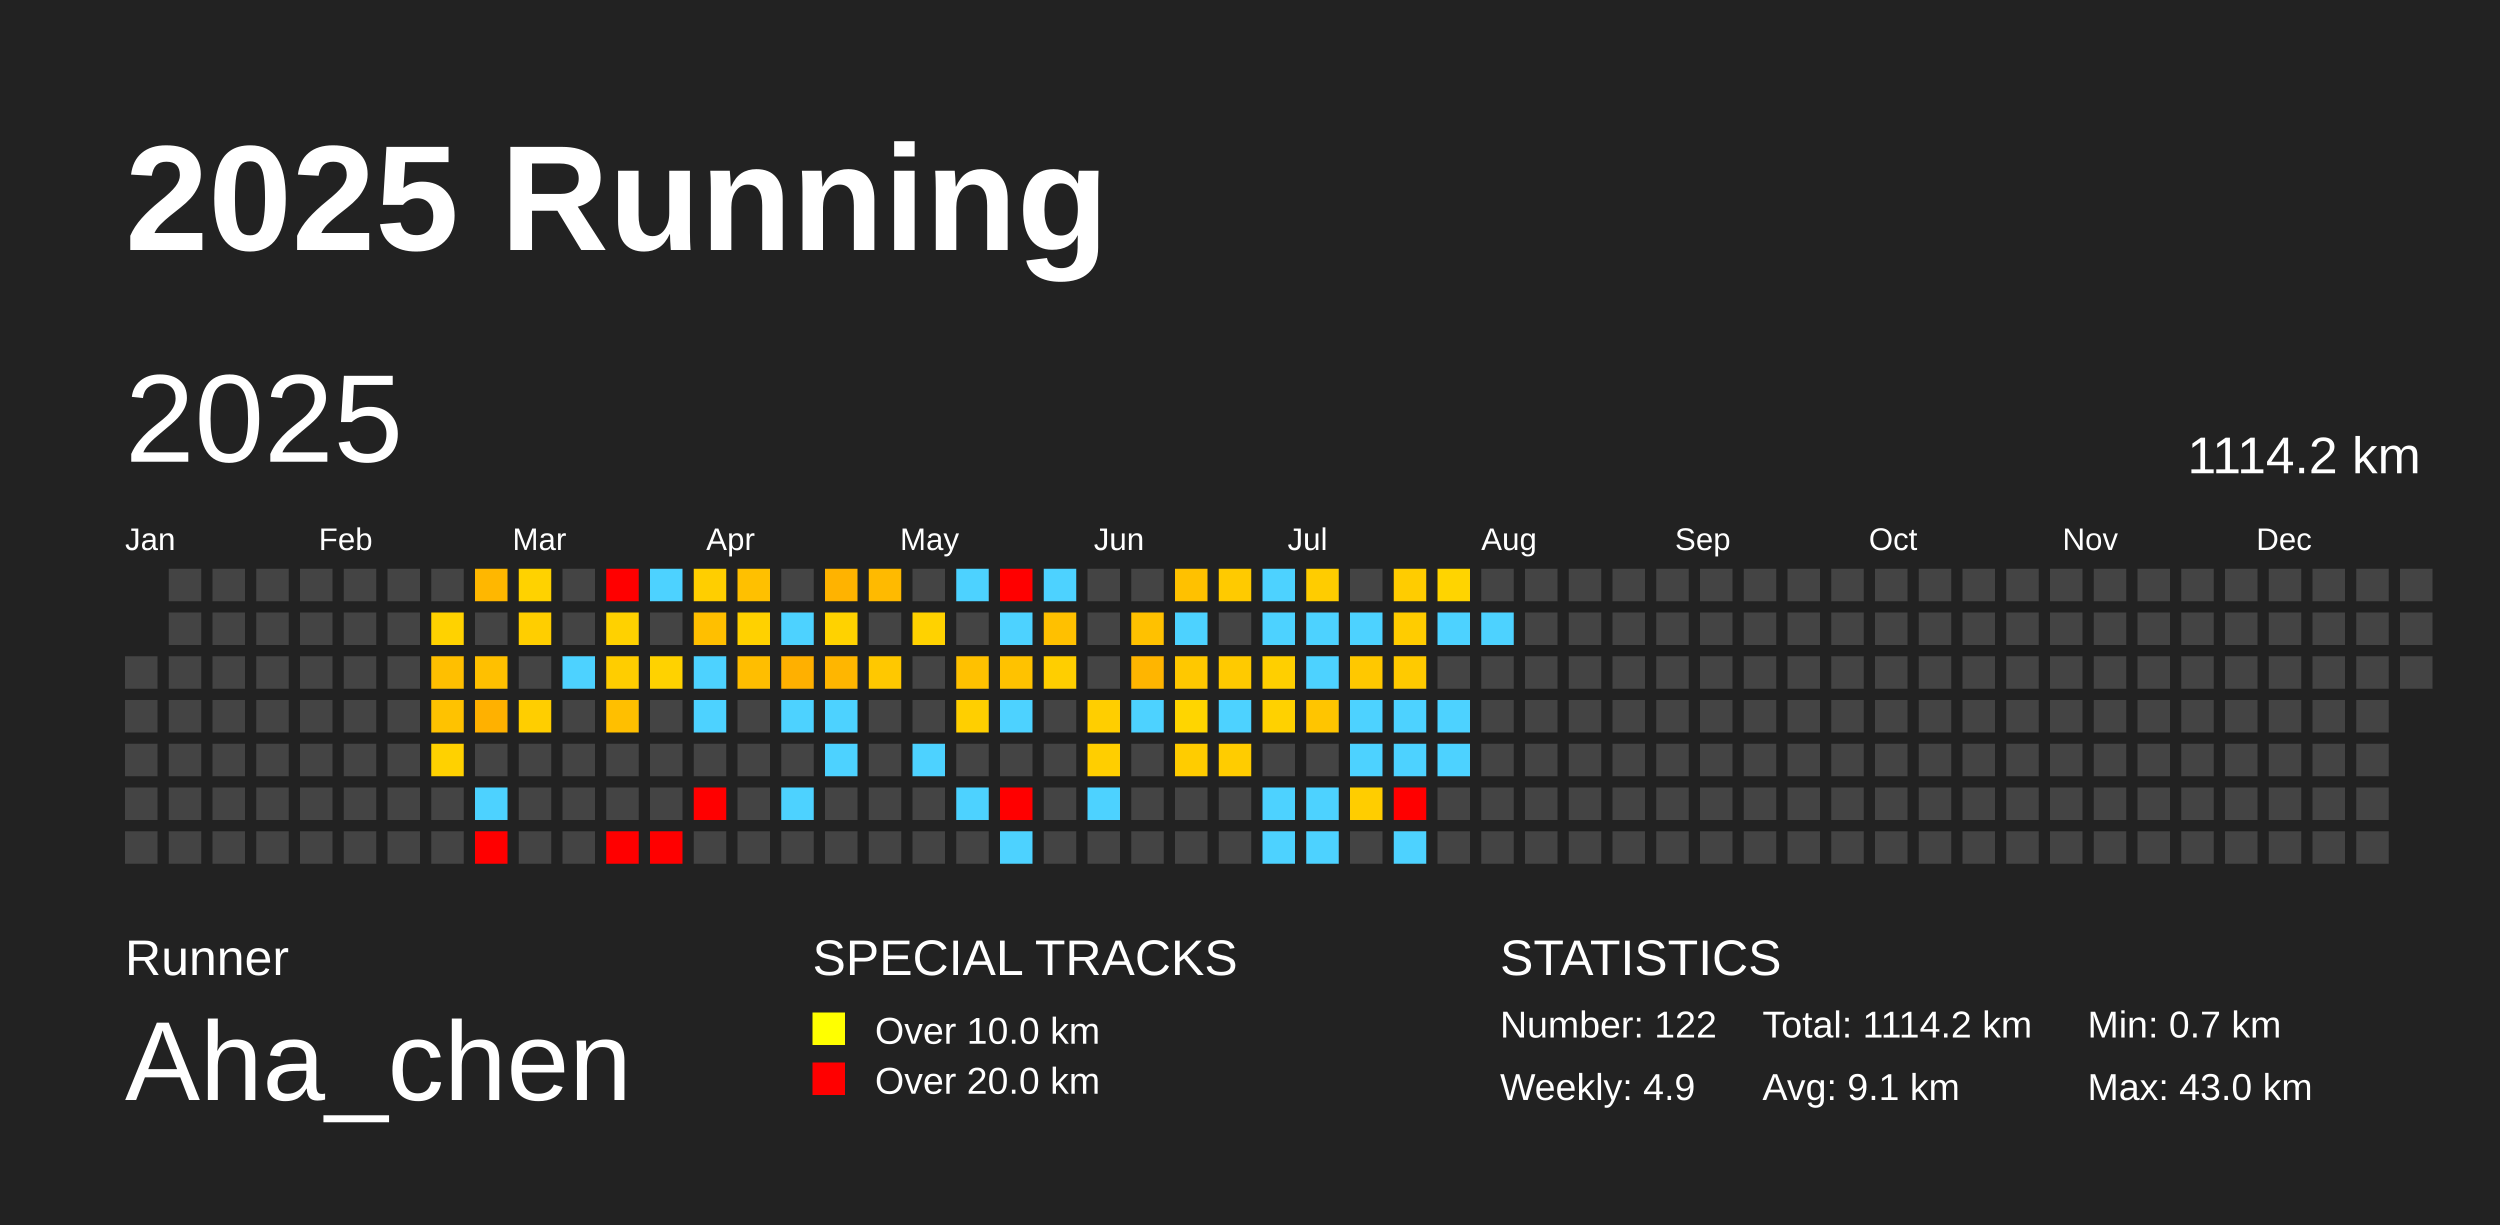
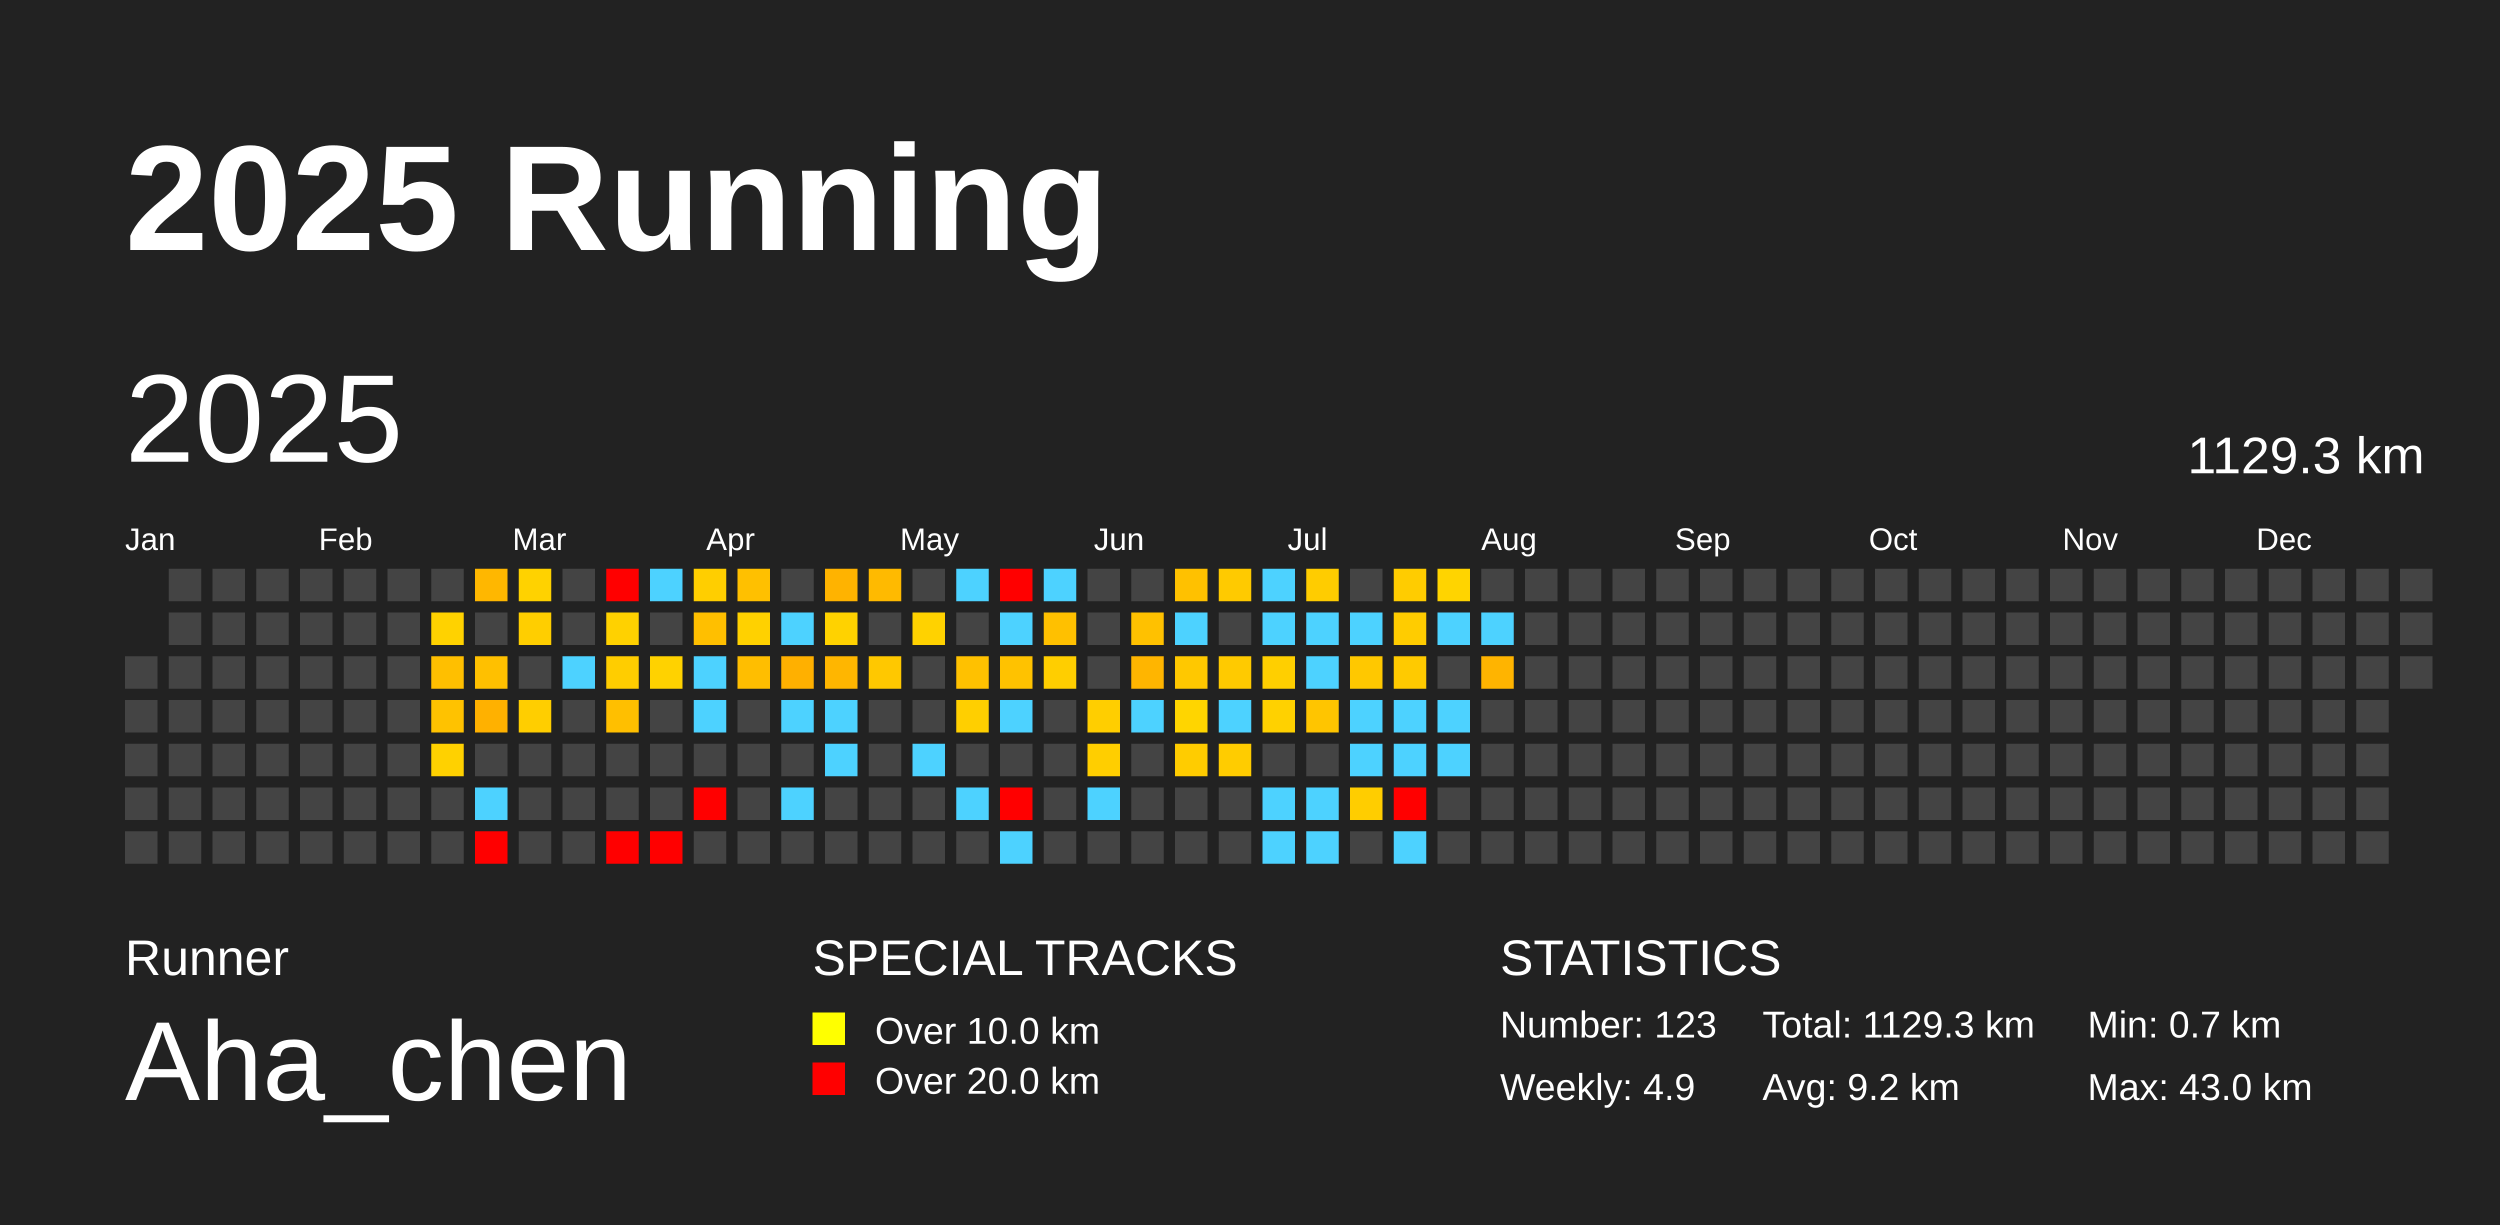
<svg xmlns="http://www.w3.org/2000/svg" baseProfile="full" height="98mm" version="1.1" viewBox="0,0,200,98" width="200mm">
  <defs />
  <rect fill="#222222" height="98" width="200" x="0" y="0" />
  <text fill="#FFFFFF" style="font-size:12px; font-family:Arial; font-weight:bold;" x="10" y="20">2025 Running</text>
  <text fill="#FFFFFF" style="font-size:4px; font-family:Arial" x="10" y="78">Runner</text>
  <text fill="#FFFFFF" style="font-size:9px; font-family:Arial" x="10" y="88">Aha_chen</text>
  <text fill="#FFFFFF" style="font-size:4px; font-family:Arial" x="65" y="78">SPECIAL TRACKS</text>
  <rect fill="yellow" height="2.6" width="2.6" x="65" y="81" />
  <text fill="#FFFFFF" style="font-size:3px; font-family:Arial" x="70" y="83.5">Over 10.0 km</text>
  <rect fill="red" height="2.6" width="2.6" x="65" y="85" />
  <text fill="#FFFFFF" style="font-size:3px; font-family:Arial" x="70" y="87.5">Over 20.0 km</text>
  <text fill="#FFFFFF" style="font-size:4px; font-family:Arial" x="120" y="78">STATISTICS</text>
-   <text fill="#FFFFFF" style="font-size:3px; font-family:Arial" x="120" y="83">Number: 122</text>
+   <text fill="#FFFFFF" style="font-size:3px; font-family:Arial" x="120" y="83">Number: 123</text>
  <text fill="#FFFFFF" style="font-size:3px; font-family:Arial" x="120" y="88">Weekly: 4.9</text>
-   <text fill="#FFFFFF" style="font-size:3px; font-family:Arial" x="141" y="83">Total: 1114.2 km</text>
-   <text fill="#FFFFFF" style="font-size:3px; font-family:Arial" x="141" y="88">Avg: 9.1 km</text>
+   <text fill="#FFFFFF" style="font-size:3px; font-family:Arial" x="141" y="83">Total: 1129.3 km</text>
+   <text fill="#FFFFFF" style="font-size:3px; font-family:Arial" x="141" y="88">Avg: 9.2 km</text>
  <text fill="#FFFFFF" style="font-size:3px; font-family:Arial" x="167" y="83">Min: 0.7 km</text>
  <text fill="#FFFFFF" style="font-size:3px; font-family:Arial" x="167" y="88">Max: 43.0 km</text>
  <text dominant-baseline="hanging" fill="#FFFFFF" style="font-size:10.0px; font-family:Arial;" x="10" y="30">2025</text>
-   <text dominant-baseline="hanging" fill="#FFFFFF" style="font-size:4.125px; font-family:Arial;" x="175" y="35">1114.2 km</text>
+   <text dominant-baseline="hanging" fill="#FFFFFF" style="font-size:4.125px; font-family:Arial;" x="175" y="35">1129.3 km</text>
  <text fill="#FFFFFF" style="font-size:2.5px; font-family:Arial" x="10.0" y="44">Jan</text>
  <text fill="#FFFFFF" style="font-size:2.5px; font-family:Arial" x="25.5" y="44">Feb</text>
  <text fill="#FFFFFF" style="font-size:2.5px; font-family:Arial" x="41.0" y="44">Mar</text>
  <text fill="#FFFFFF" style="font-size:2.5px; font-family:Arial" x="56.5" y="44">Apr</text>
  <text fill="#FFFFFF" style="font-size:2.5px; font-family:Arial" x="72.0" y="44">May</text>
  <text fill="#FFFFFF" style="font-size:2.5px; font-family:Arial" x="87.5" y="44">Jun</text>
  <text fill="#FFFFFF" style="font-size:2.5px; font-family:Arial" x="103.0" y="44">Jul</text>
  <text fill="#FFFFFF" style="font-size:2.5px; font-family:Arial" x="118.5" y="44">Aug</text>
  <text fill="#FFFFFF" style="font-size:2.5px; font-family:Arial" x="134.0" y="44">Sep</text>
  <text fill="#FFFFFF" style="font-size:2.5px; font-family:Arial" x="149.5" y="44">Oct</text>
  <text fill="#FFFFFF" style="font-size:2.5px; font-family:Arial" x="165.0" y="44">Nov</text>
  <text fill="#FFFFFF" style="font-size:2.5px; font-family:Arial" x="180.5" y="44">Dec</text>
  <rect fill="#444444" height="2.6" width="2.6" x="10.0" y="52.5" />
  <rect fill="#444444" height="2.6" width="2.6" x="10.0" y="56.0" />
  <rect fill="#444444" height="2.6" width="2.6" x="10.0" y="59.5" />
  <rect fill="#444444" height="2.6" width="2.6" x="10.0" y="63.0" />
  <rect fill="#444444" height="2.6" width="2.6" x="10.0" y="66.5" />
  <rect fill="#444444" height="2.6" width="2.6" x="13.5" y="45.5" />
  <rect fill="#444444" height="2.6" width="2.6" x="13.5" y="49.0" />
  <rect fill="#444444" height="2.6" width="2.6" x="13.5" y="52.5" />
  <rect fill="#444444" height="2.6" width="2.6" x="13.5" y="56.0" />
  <rect fill="#444444" height="2.6" width="2.6" x="13.5" y="59.5" />
  <rect fill="#444444" height="2.6" width="2.6" x="13.5" y="63.0" />
  <rect fill="#444444" height="2.6" width="2.6" x="13.5" y="66.5" />
  <rect fill="#444444" height="2.6" width="2.6" x="17.0" y="45.5" />
  <rect fill="#444444" height="2.6" width="2.6" x="17.0" y="49.0" />
  <rect fill="#444444" height="2.6" width="2.6" x="17.0" y="52.5" />
  <rect fill="#444444" height="2.6" width="2.6" x="17.0" y="56.0" />
  <rect fill="#444444" height="2.6" width="2.6" x="17.0" y="59.5" />
  <rect fill="#444444" height="2.6" width="2.6" x="17.0" y="63.0" />
  <rect fill="#444444" height="2.6" width="2.6" x="17.0" y="66.5" />
  <rect fill="#444444" height="2.6" width="2.6" x="20.5" y="45.5" />
  <rect fill="#444444" height="2.6" width="2.6" x="20.5" y="49.0" />
  <rect fill="#444444" height="2.6" width="2.6" x="20.5" y="52.5" />
  <rect fill="#444444" height="2.6" width="2.6" x="20.5" y="56.0" />
  <rect fill="#444444" height="2.6" width="2.6" x="20.5" y="59.5" />
  <rect fill="#444444" height="2.6" width="2.6" x="20.5" y="63.0" />
  <rect fill="#444444" height="2.6" width="2.6" x="20.5" y="66.5" />
  <rect fill="#444444" height="2.6" width="2.6" x="24.0" y="45.5" />
  <rect fill="#444444" height="2.6" width="2.6" x="24.0" y="49.0" />
  <rect fill="#444444" height="2.6" width="2.6" x="24.0" y="52.5" />
  <rect fill="#444444" height="2.6" width="2.6" x="24.0" y="56.0" />
  <rect fill="#444444" height="2.6" width="2.6" x="24.0" y="59.5" />
  <rect fill="#444444" height="2.6" width="2.6" x="24.0" y="63.0" />
  <rect fill="#444444" height="2.6" width="2.6" x="24.0" y="66.5" />
  <rect fill="#444444" height="2.6" width="2.6" x="27.5" y="45.5" />
  <rect fill="#444444" height="2.6" width="2.6" x="27.5" y="49.0" />
  <rect fill="#444444" height="2.6" width="2.6" x="27.5" y="52.5" />
  <rect fill="#444444" height="2.6" width="2.6" x="27.5" y="56.0" />
  <rect fill="#444444" height="2.6" width="2.6" x="27.5" y="59.5" />
  <rect fill="#444444" height="2.6" width="2.6" x="27.5" y="63.0" />
  <rect fill="#444444" height="2.6" width="2.6" x="27.5" y="66.5" />
  <rect fill="#444444" height="2.6" width="2.6" x="31.0" y="45.5" />
  <rect fill="#444444" height="2.6" width="2.6" x="31.0" y="49.0" />
  <rect fill="#444444" height="2.6" width="2.6" x="31.0" y="52.5" />
  <rect fill="#444444" height="2.6" width="2.6" x="31.0" y="56.0" />
  <rect fill="#444444" height="2.6" width="2.6" x="31.0" y="59.5" />
  <rect fill="#444444" height="2.6" width="2.6" x="31.0" y="63.0" />
  <rect fill="#444444" height="2.6" width="2.6" x="31.0" y="66.5" />
  <rect fill="#444444" height="2.6" width="2.6" x="34.5" y="45.5" />
  <rect fill="#ffd200" height="2.6" width="2.6" x="34.5" y="49.0" />
  <rect fill="#ffbf00" height="2.6" width="2.6" x="34.5" y="52.5" />
  <rect fill="#ffc200" height="2.6" width="2.6" x="34.5" y="56.0" />
  <rect fill="#ffd100" height="2.6" width="2.6" x="34.5" y="59.5" />
  <rect fill="#444444" height="2.6" width="2.6" x="34.5" y="63.0" />
  <rect fill="#444444" height="2.6" width="2.6" x="34.5" y="66.5" />
  <rect fill="#ffb700" height="2.6" width="2.6" x="38.0" y="45.5" />
  <rect fill="#444444" height="2.6" width="2.6" x="38.0" y="49.0" />
  <rect fill="#ffc000" height="2.6" width="2.6" x="38.0" y="52.5" />
  <rect fill="#ffb100" height="2.6" width="2.6" x="38.0" y="56.0" />
  <rect fill="#444444" height="2.6" width="2.6" x="38.0" y="59.5" />
  <rect fill="#4dd2ff" height="2.6" width="2.6" x="38.0" y="63.0" />
  <rect fill="red" height="2.6" width="2.6" x="38.0" y="66.5" />
  <rect fill="#ffd200" height="2.6" width="2.6" x="41.5" y="45.5" />
  <rect fill="#ffce00" height="2.6" width="2.6" x="41.5" y="49.0" />
  <rect fill="#444444" height="2.6" width="2.6" x="41.5" y="52.5" />
  <rect fill="#ffce00" height="2.6" width="2.6" x="41.5" y="56.0" />
  <rect fill="#444444" height="2.6" width="2.6" x="41.5" y="59.5" />
  <rect fill="#444444" height="2.6" width="2.6" x="41.5" y="63.0" />
  <rect fill="#444444" height="2.6" width="2.6" x="41.5" y="66.5" />
  <rect fill="#444444" height="2.6" width="2.6" x="45.0" y="45.5" />
  <rect fill="#444444" height="2.6" width="2.6" x="45.0" y="49.0" />
  <rect fill="#4dd2ff" height="2.6" width="2.6" x="45.0" y="52.5" />
  <rect fill="#444444" height="2.6" width="2.6" x="45.0" y="56.0" />
  <rect fill="#444444" height="2.6" width="2.6" x="45.0" y="59.5" />
  <rect fill="#444444" height="2.6" width="2.6" x="45.0" y="63.0" />
  <rect fill="#444444" height="2.6" width="2.6" x="45.0" y="66.5" />
  <rect fill="red" height="2.6" width="2.6" x="48.5" y="45.5" />
  <rect fill="#ffd100" height="2.6" width="2.6" x="48.5" y="49.0" />
  <rect fill="#ffcd00" height="2.6" width="2.6" x="48.5" y="52.5" />
  <rect fill="#ffbf00" height="2.6" width="2.6" x="48.5" y="56.0" />
  <rect fill="#444444" height="2.6" width="2.6" x="48.5" y="59.5" />
  <rect fill="#444444" height="2.6" width="2.6" x="48.5" y="63.0" />
  <rect fill="red" height="2.6" width="2.6" x="48.5" y="66.5" />
  <rect fill="#4dd2ff" height="2.6" width="2.6" x="52.0" y="45.5" />
  <rect fill="#444444" height="2.6" width="2.6" x="52.0" y="49.0" />
  <rect fill="#ffd200" height="2.6" width="2.6" x="52.0" y="52.5" />
  <rect fill="#444444" height="2.6" width="2.6" x="52.0" y="56.0" />
  <rect fill="#444444" height="2.6" width="2.6" x="52.0" y="59.5" />
  <rect fill="#444444" height="2.6" width="2.6" x="52.0" y="63.0" />
  <rect fill="red" height="2.6" width="2.6" x="52.0" y="66.5" />
  <rect fill="#ffce00" height="2.6" width="2.6" x="55.5" y="45.5" />
  <rect fill="#ffbf00" height="2.6" width="2.6" x="55.5" y="49.0" />
  <rect fill="#4dd2ff" height="2.6" width="2.6" x="55.5" y="52.5" />
  <rect fill="#4dd2ff" height="2.6" width="2.6" x="55.5" y="56.0" />
  <rect fill="#444444" height="2.6" width="2.6" x="55.5" y="59.5" />
  <rect fill="red" height="2.6" width="2.6" x="55.5" y="63.0" />
  <rect fill="#444444" height="2.6" width="2.6" x="55.5" y="66.5" />
  <rect fill="#ffc000" height="2.6" width="2.6" x="59.0" y="45.5" />
  <rect fill="#ffd100" height="2.6" width="2.6" x="59.0" y="49.0" />
  <rect fill="#ffbe00" height="2.6" width="2.6" x="59.0" y="52.5" />
  <rect fill="#444444" height="2.6" width="2.6" x="59.0" y="56.0" />
  <rect fill="#444444" height="2.6" width="2.6" x="59.0" y="59.5" />
  <rect fill="#444444" height="2.6" width="2.6" x="59.0" y="63.0" />
  <rect fill="#444444" height="2.6" width="2.6" x="59.0" y="66.5" />
  <rect fill="#444444" height="2.6" width="2.6" x="62.5" y="45.5" />
  <rect fill="#4dd2ff" height="2.6" width="2.6" x="62.5" y="49.0" />
  <rect fill="#ffb000" height="2.6" width="2.6" x="62.5" y="52.5" />
  <rect fill="#4dd2ff" height="2.6" width="2.6" x="62.5" y="56.0" />
  <rect fill="#444444" height="2.6" width="2.6" x="62.5" y="59.5" />
  <rect fill="#4dd2ff" height="2.6" width="2.6" x="62.5" y="63.0" />
  <rect fill="#444444" height="2.6" width="2.6" x="62.5" y="66.5" />
  <rect fill="#ffb300" height="2.6" width="2.6" x="66.0" y="45.5" />
  <rect fill="#ffd200" height="2.6" width="2.6" x="66.0" y="49.0" />
  <rect fill="#ffb600" height="2.6" width="2.6" x="66.0" y="52.5" />
  <rect fill="#4dd2ff" height="2.6" width="2.6" x="66.0" y="56.0" />
  <rect fill="#4dd2ff" height="2.6" width="2.6" x="66.0" y="59.5" />
  <rect fill="#444444" height="2.6" width="2.6" x="66.0" y="63.0" />
  <rect fill="#444444" height="2.6" width="2.6" x="66.0" y="66.5" />
  <rect fill="#ffba00" height="2.6" width="2.6" x="69.5" y="45.5" />
  <rect fill="#444444" height="2.6" width="2.6" x="69.5" y="49.0" />
  <rect fill="#ffc800" height="2.6" width="2.6" x="69.5" y="52.5" />
  <rect fill="#444444" height="2.6" width="2.6" x="69.5" y="56.0" />
  <rect fill="#444444" height="2.6" width="2.6" x="69.5" y="59.5" />
  <rect fill="#444444" height="2.6" width="2.6" x="69.5" y="63.0" />
  <rect fill="#444444" height="2.6" width="2.6" x="69.5" y="66.5" />
  <rect fill="#444444" height="2.6" width="2.6" x="73.0" y="45.5" />
  <rect fill="#ffd200" height="2.6" width="2.6" x="73.0" y="49.0" />
  <rect fill="#444444" height="2.6" width="2.6" x="73.0" y="52.5" />
  <rect fill="#444444" height="2.6" width="2.6" x="73.0" y="56.0" />
  <rect fill="#4dd2ff" height="2.6" width="2.6" x="73.0" y="59.5" />
  <rect fill="#444444" height="2.6" width="2.6" x="73.0" y="63.0" />
  <rect fill="#444444" height="2.6" width="2.6" x="73.0" y="66.5" />
  <rect fill="#4dd2ff" height="2.6" width="2.6" x="76.5" y="45.5" />
  <rect fill="#444444" height="2.6" width="2.6" x="76.5" y="49.0" />
  <rect fill="#ffc100" height="2.6" width="2.6" x="76.5" y="52.5" />
  <rect fill="#ffcf00" height="2.6" width="2.6" x="76.5" y="56.0" />
  <rect fill="#444444" height="2.6" width="2.6" x="76.5" y="59.5" />
  <rect fill="#4dd2ff" height="2.6" width="2.6" x="76.5" y="63.0" />
  <rect fill="#444444" height="2.6" width="2.6" x="76.5" y="66.5" />
  <rect fill="red" height="2.6" width="2.6" x="80.0" y="45.5" />
  <rect fill="#4dd2ff" height="2.6" width="2.6" x="80.0" y="49.0" />
  <rect fill="#ffc200" height="2.6" width="2.6" x="80.0" y="52.5" />
  <rect fill="#4dd2ff" height="2.6" width="2.6" x="80.0" y="56.0" />
  <rect fill="#444444" height="2.6" width="2.6" x="80.0" y="59.5" />
  <rect fill="red" height="2.6" width="2.6" x="80.0" y="63.0" />
  <rect fill="#4dd2ff" height="2.6" width="2.6" x="80.0" y="66.5" />
  <rect fill="#4dd2ff" height="2.6" width="2.6" x="83.5" y="45.5" />
  <rect fill="#ffc000" height="2.6" width="2.6" x="83.5" y="49.0" />
  <rect fill="#ffce00" height="2.6" width="2.6" x="83.5" y="52.5" />
  <rect fill="#444444" height="2.6" width="2.6" x="83.5" y="56.0" />
  <rect fill="#444444" height="2.6" width="2.6" x="83.5" y="59.5" />
  <rect fill="#444444" height="2.6" width="2.6" x="83.5" y="63.0" />
  <rect fill="#444444" height="2.6" width="2.6" x="83.5" y="66.5" />
  <rect fill="#444444" height="2.6" width="2.6" x="87.0" y="45.5" />
  <rect fill="#444444" height="2.6" width="2.6" x="87.0" y="49.0" />
  <rect fill="#444444" height="2.6" width="2.6" x="87.0" y="52.5" />
  <rect fill="#ffce00" height="2.6" width="2.6" x="87.0" y="56.0" />
  <rect fill="#ffce00" height="2.6" width="2.6" x="87.0" y="59.5" />
  <rect fill="#4dd2ff" height="2.6" width="2.6" x="87.0" y="63.0" />
  <rect fill="#444444" height="2.6" width="2.6" x="87.0" y="66.5" />
  <rect fill="#444444" height="2.6" width="2.6" x="90.5" y="45.5" />
  <rect fill="#ffc100" height="2.6" width="2.6" x="90.5" y="49.0" />
  <rect fill="#ffb500" height="2.6" width="2.6" x="90.5" y="52.5" />
  <rect fill="#4dd2ff" height="2.6" width="2.6" x="90.5" y="56.0" />
  <rect fill="#444444" height="2.6" width="2.6" x="90.5" y="59.5" />
  <rect fill="#444444" height="2.6" width="2.6" x="90.5" y="63.0" />
  <rect fill="#444444" height="2.6" width="2.6" x="90.5" y="66.5" />
  <rect fill="#ffc100" height="2.6" width="2.6" x="94.0" y="45.5" />
  <rect fill="#4dd2ff" height="2.6" width="2.6" x="94.0" y="49.0" />
  <rect fill="#ffc800" height="2.6" width="2.6" x="94.0" y="52.5" />
  <rect fill="#ffd500" height="2.6" width="2.6" x="94.0" y="56.0" />
  <rect fill="#ffcc00" height="2.6" width="2.6" x="94.0" y="59.5" />
  <rect fill="#444444" height="2.6" width="2.6" x="94.0" y="63.0" />
  <rect fill="#444444" height="2.6" width="2.6" x="94.0" y="66.5" />
  <rect fill="#ffca00" height="2.6" width="2.6" x="97.5" y="45.5" />
  <rect fill="#444444" height="2.6" width="2.6" x="97.5" y="49.0" />
  <rect fill="#ffca00" height="2.6" width="2.6" x="97.5" y="52.5" />
  <rect fill="#4dd2ff" height="2.6" width="2.6" x="97.5" y="56.0" />
  <rect fill="#ffcc00" height="2.6" width="2.6" x="97.5" y="59.5" />
  <rect fill="#444444" height="2.6" width="2.6" x="97.5" y="63.0" />
  <rect fill="#444444" height="2.6" width="2.6" x="97.5" y="66.5" />
  <rect fill="#4dd2ff" height="2.6" width="2.6" x="101.0" y="45.5" />
  <rect fill="#4dd2ff" height="2.6" width="2.6" x="101.0" y="49.0" />
  <rect fill="#ffcf00" height="2.6" width="2.6" x="101.0" y="52.5" />
  <rect fill="#ffd100" height="2.6" width="2.6" x="101.0" y="56.0" />
  <rect fill="#444444" height="2.6" width="2.6" x="101.0" y="59.5" />
  <rect fill="#4dd2ff" height="2.6" width="2.6" x="101.0" y="63.0" />
  <rect fill="#4dd2ff" height="2.6" width="2.6" x="101.0" y="66.5" />
  <rect fill="#ffcc00" height="2.6" width="2.6" x="104.5" y="45.5" />
  <rect fill="#4dd2ff" height="2.6" width="2.6" x="104.5" y="49.0" />
  <rect fill="#4dd2ff" height="2.6" width="2.6" x="104.5" y="52.5" />
  <rect fill="#ffc500" height="2.6" width="2.6" x="104.5" y="56.0" />
  <rect fill="#444444" height="2.6" width="2.6" x="104.5" y="59.5" />
  <rect fill="#4dd2ff" height="2.6" width="2.6" x="104.5" y="63.0" />
  <rect fill="#4dd2ff" height="2.6" width="2.6" x="104.5" y="66.5" />
  <rect fill="#444444" height="2.6" width="2.6" x="108.0" y="45.5" />
  <rect fill="#4dd2ff" height="2.6" width="2.6" x="108.0" y="49.0" />
  <rect fill="#ffc800" height="2.6" width="2.6" x="108.0" y="52.5" />
  <rect fill="#4dd2ff" height="2.6" width="2.6" x="108.0" y="56.0" />
  <rect fill="#4dd2ff" height="2.6" width="2.6" x="108.0" y="59.5" />
  <rect fill="#ffcd00" height="2.6" width="2.6" x="108.0" y="63.0" />
  <rect fill="#444444" height="2.6" width="2.6" x="108.0" y="66.5" />
  <rect fill="#ffcc00" height="2.6" width="2.6" x="111.5" y="45.5" />
  <rect fill="#ffcc00" height="2.6" width="2.6" x="111.5" y="49.0" />
  <rect fill="#ffca00" height="2.6" width="2.6" x="111.5" y="52.5" />
  <rect fill="#4dd2ff" height="2.6" width="2.6" x="111.5" y="56.0" />
  <rect fill="#4dd2ff" height="2.6" width="2.6" x="111.5" y="59.5" />
  <rect fill="red" height="2.6" width="2.6" x="111.5" y="63.0" />
  <rect fill="#4dd2ff" height="2.6" width="2.6" x="111.5" y="66.5" />
  <rect fill="#ffd400" height="2.6" width="2.6" x="115.0" y="45.5" />
  <rect fill="#4dd2ff" height="2.6" width="2.6" x="115.0" y="49.0" />
  <rect fill="#444444" height="2.6" width="2.6" x="115.0" y="52.5" />
  <rect fill="#4dd2ff" height="2.6" width="2.6" x="115.0" y="56.0" />
  <rect fill="#4dd2ff" height="2.6" width="2.6" x="115.0" y="59.5" />
  <rect fill="#444444" height="2.6" width="2.6" x="115.0" y="63.0" />
  <rect fill="#444444" height="2.6" width="2.6" x="115.0" y="66.5" />
  <rect fill="#444444" height="2.6" width="2.6" x="118.5" y="45.5" />
  <rect fill="#4dd2ff" height="2.6" width="2.6" x="118.5" y="49.0" />
-   <rect fill="#444444" height="2.6" width="2.6" x="118.5" y="52.5" />
+   <rect fill="#ffb400" height="2.6" width="2.6" x="118.5" y="52.5" />
  <rect fill="#444444" height="2.6" width="2.6" x="118.5" y="56.0" />
  <rect fill="#444444" height="2.6" width="2.6" x="118.5" y="59.5" />
  <rect fill="#444444" height="2.6" width="2.6" x="118.5" y="63.0" />
  <rect fill="#444444" height="2.6" width="2.6" x="118.5" y="66.5" />
  <rect fill="#444444" height="2.6" width="2.6" x="122.0" y="45.5" />
  <rect fill="#444444" height="2.6" width="2.6" x="122.0" y="49.0" />
  <rect fill="#444444" height="2.6" width="2.6" x="122.0" y="52.5" />
  <rect fill="#444444" height="2.6" width="2.6" x="122.0" y="56.0" />
  <rect fill="#444444" height="2.6" width="2.6" x="122.0" y="59.5" />
  <rect fill="#444444" height="2.6" width="2.6" x="122.0" y="63.0" />
  <rect fill="#444444" height="2.6" width="2.6" x="122.0" y="66.5" />
  <rect fill="#444444" height="2.6" width="2.6" x="125.5" y="45.5" />
  <rect fill="#444444" height="2.6" width="2.6" x="125.5" y="49.0" />
  <rect fill="#444444" height="2.6" width="2.6" x="125.5" y="52.5" />
  <rect fill="#444444" height="2.6" width="2.6" x="125.5" y="56.0" />
  <rect fill="#444444" height="2.6" width="2.6" x="125.5" y="59.5" />
  <rect fill="#444444" height="2.6" width="2.6" x="125.5" y="63.0" />
  <rect fill="#444444" height="2.6" width="2.6" x="125.5" y="66.5" />
  <rect fill="#444444" height="2.6" width="2.6" x="129.0" y="45.5" />
  <rect fill="#444444" height="2.6" width="2.6" x="129.0" y="49.0" />
  <rect fill="#444444" height="2.6" width="2.6" x="129.0" y="52.5" />
  <rect fill="#444444" height="2.6" width="2.6" x="129.0" y="56.0" />
  <rect fill="#444444" height="2.6" width="2.6" x="129.0" y="59.5" />
  <rect fill="#444444" height="2.6" width="2.6" x="129.0" y="63.0" />
  <rect fill="#444444" height="2.6" width="2.6" x="129.0" y="66.5" />
  <rect fill="#444444" height="2.6" width="2.6" x="132.5" y="45.5" />
  <rect fill="#444444" height="2.6" width="2.6" x="132.5" y="49.0" />
  <rect fill="#444444" height="2.6" width="2.6" x="132.5" y="52.5" />
  <rect fill="#444444" height="2.6" width="2.6" x="132.5" y="56.0" />
  <rect fill="#444444" height="2.6" width="2.6" x="132.5" y="59.5" />
  <rect fill="#444444" height="2.6" width="2.6" x="132.5" y="63.0" />
  <rect fill="#444444" height="2.6" width="2.6" x="132.5" y="66.5" />
  <rect fill="#444444" height="2.6" width="2.6" x="136.0" y="45.5" />
  <rect fill="#444444" height="2.6" width="2.6" x="136.0" y="49.0" />
  <rect fill="#444444" height="2.6" width="2.6" x="136.0" y="52.5" />
  <rect fill="#444444" height="2.6" width="2.6" x="136.0" y="56.0" />
  <rect fill="#444444" height="2.6" width="2.6" x="136.0" y="59.5" />
  <rect fill="#444444" height="2.6" width="2.6" x="136.0" y="63.0" />
  <rect fill="#444444" height="2.6" width="2.6" x="136.0" y="66.5" />
  <rect fill="#444444" height="2.6" width="2.6" x="139.5" y="45.5" />
  <rect fill="#444444" height="2.6" width="2.6" x="139.5" y="49.0" />
  <rect fill="#444444" height="2.6" width="2.6" x="139.5" y="52.5" />
  <rect fill="#444444" height="2.6" width="2.6" x="139.5" y="56.0" />
  <rect fill="#444444" height="2.6" width="2.6" x="139.5" y="59.5" />
  <rect fill="#444444" height="2.6" width="2.6" x="139.5" y="63.0" />
  <rect fill="#444444" height="2.6" width="2.6" x="139.5" y="66.5" />
  <rect fill="#444444" height="2.6" width="2.6" x="143.0" y="45.5" />
  <rect fill="#444444" height="2.6" width="2.6" x="143.0" y="49.0" />
  <rect fill="#444444" height="2.6" width="2.6" x="143.0" y="52.5" />
  <rect fill="#444444" height="2.6" width="2.6" x="143.0" y="56.0" />
  <rect fill="#444444" height="2.6" width="2.6" x="143.0" y="59.5" />
  <rect fill="#444444" height="2.6" width="2.6" x="143.0" y="63.0" />
  <rect fill="#444444" height="2.6" width="2.6" x="143.0" y="66.5" />
  <rect fill="#444444" height="2.6" width="2.6" x="146.5" y="45.5" />
  <rect fill="#444444" height="2.6" width="2.6" x="146.5" y="49.0" />
  <rect fill="#444444" height="2.6" width="2.6" x="146.5" y="52.5" />
  <rect fill="#444444" height="2.6" width="2.6" x="146.5" y="56.0" />
  <rect fill="#444444" height="2.6" width="2.6" x="146.5" y="59.5" />
  <rect fill="#444444" height="2.6" width="2.6" x="146.5" y="63.0" />
  <rect fill="#444444" height="2.6" width="2.6" x="146.5" y="66.5" />
  <rect fill="#444444" height="2.6" width="2.6" x="150.0" y="45.5" />
  <rect fill="#444444" height="2.6" width="2.6" x="150.0" y="49.0" />
  <rect fill="#444444" height="2.6" width="2.6" x="150.0" y="52.5" />
  <rect fill="#444444" height="2.6" width="2.6" x="150.0" y="56.0" />
  <rect fill="#444444" height="2.6" width="2.6" x="150.0" y="59.5" />
  <rect fill="#444444" height="2.6" width="2.6" x="150.0" y="63.0" />
  <rect fill="#444444" height="2.6" width="2.6" x="150.0" y="66.5" />
  <rect fill="#444444" height="2.6" width="2.6" x="153.5" y="45.5" />
  <rect fill="#444444" height="2.6" width="2.6" x="153.5" y="49.0" />
  <rect fill="#444444" height="2.6" width="2.6" x="153.5" y="52.5" />
  <rect fill="#444444" height="2.6" width="2.6" x="153.5" y="56.0" />
  <rect fill="#444444" height="2.6" width="2.6" x="153.5" y="59.5" />
  <rect fill="#444444" height="2.6" width="2.6" x="153.5" y="63.0" />
  <rect fill="#444444" height="2.6" width="2.6" x="153.5" y="66.5" />
  <rect fill="#444444" height="2.6" width="2.6" x="157.0" y="45.5" />
  <rect fill="#444444" height="2.6" width="2.6" x="157.0" y="49.0" />
  <rect fill="#444444" height="2.6" width="2.6" x="157.0" y="52.5" />
  <rect fill="#444444" height="2.6" width="2.6" x="157.0" y="56.0" />
  <rect fill="#444444" height="2.6" width="2.6" x="157.0" y="59.5" />
  <rect fill="#444444" height="2.6" width="2.6" x="157.0" y="63.0" />
  <rect fill="#444444" height="2.6" width="2.6" x="157.0" y="66.5" />
  <rect fill="#444444" height="2.6" width="2.6" x="160.5" y="45.5" />
  <rect fill="#444444" height="2.6" width="2.6" x="160.5" y="49.0" />
  <rect fill="#444444" height="2.6" width="2.6" x="160.5" y="52.5" />
  <rect fill="#444444" height="2.6" width="2.6" x="160.5" y="56.0" />
  <rect fill="#444444" height="2.6" width="2.6" x="160.5" y="59.5" />
  <rect fill="#444444" height="2.6" width="2.6" x="160.5" y="63.0" />
  <rect fill="#444444" height="2.6" width="2.6" x="160.5" y="66.5" />
  <rect fill="#444444" height="2.6" width="2.6" x="164.0" y="45.5" />
  <rect fill="#444444" height="2.6" width="2.6" x="164.0" y="49.0" />
  <rect fill="#444444" height="2.6" width="2.6" x="164.0" y="52.5" />
  <rect fill="#444444" height="2.6" width="2.6" x="164.0" y="56.0" />
  <rect fill="#444444" height="2.6" width="2.6" x="164.0" y="59.5" />
  <rect fill="#444444" height="2.6" width="2.6" x="164.0" y="63.0" />
  <rect fill="#444444" height="2.6" width="2.6" x="164.0" y="66.5" />
  <rect fill="#444444" height="2.6" width="2.6" x="167.5" y="45.5" />
  <rect fill="#444444" height="2.6" width="2.6" x="167.5" y="49.0" />
  <rect fill="#444444" height="2.6" width="2.6" x="167.5" y="52.5" />
  <rect fill="#444444" height="2.6" width="2.6" x="167.5" y="56.0" />
  <rect fill="#444444" height="2.6" width="2.6" x="167.5" y="59.5" />
  <rect fill="#444444" height="2.6" width="2.6" x="167.5" y="63.0" />
  <rect fill="#444444" height="2.6" width="2.6" x="167.5" y="66.5" />
  <rect fill="#444444" height="2.6" width="2.6" x="171.0" y="45.5" />
  <rect fill="#444444" height="2.6" width="2.6" x="171.0" y="49.0" />
  <rect fill="#444444" height="2.6" width="2.6" x="171.0" y="52.5" />
  <rect fill="#444444" height="2.6" width="2.6" x="171.0" y="56.0" />
  <rect fill="#444444" height="2.6" width="2.6" x="171.0" y="59.5" />
  <rect fill="#444444" height="2.6" width="2.6" x="171.0" y="63.0" />
  <rect fill="#444444" height="2.6" width="2.6" x="171.0" y="66.5" />
  <rect fill="#444444" height="2.6" width="2.6" x="174.5" y="45.5" />
  <rect fill="#444444" height="2.6" width="2.6" x="174.5" y="49.0" />
  <rect fill="#444444" height="2.6" width="2.6" x="174.5" y="52.5" />
  <rect fill="#444444" height="2.6" width="2.6" x="174.5" y="56.0" />
  <rect fill="#444444" height="2.6" width="2.6" x="174.5" y="59.5" />
  <rect fill="#444444" height="2.6" width="2.6" x="174.5" y="63.0" />
  <rect fill="#444444" height="2.6" width="2.6" x="174.5" y="66.5" />
  <rect fill="#444444" height="2.6" width="2.6" x="178.0" y="45.5" />
  <rect fill="#444444" height="2.6" width="2.6" x="178.0" y="49.0" />
  <rect fill="#444444" height="2.6" width="2.6" x="178.0" y="52.5" />
  <rect fill="#444444" height="2.6" width="2.6" x="178.0" y="56.0" />
  <rect fill="#444444" height="2.6" width="2.6" x="178.0" y="59.5" />
  <rect fill="#444444" height="2.6" width="2.6" x="178.0" y="63.0" />
  <rect fill="#444444" height="2.6" width="2.6" x="178.0" y="66.5" />
  <rect fill="#444444" height="2.6" width="2.6" x="181.5" y="45.5" />
  <rect fill="#444444" height="2.6" width="2.6" x="181.5" y="49.0" />
  <rect fill="#444444" height="2.6" width="2.6" x="181.5" y="52.5" />
  <rect fill="#444444" height="2.6" width="2.6" x="181.5" y="56.0" />
  <rect fill="#444444" height="2.6" width="2.6" x="181.5" y="59.5" />
  <rect fill="#444444" height="2.6" width="2.6" x="181.5" y="63.0" />
  <rect fill="#444444" height="2.6" width="2.6" x="181.5" y="66.5" />
  <rect fill="#444444" height="2.6" width="2.6" x="185.0" y="45.5" />
  <rect fill="#444444" height="2.6" width="2.6" x="185.0" y="49.0" />
  <rect fill="#444444" height="2.6" width="2.6" x="185.0" y="52.5" />
  <rect fill="#444444" height="2.6" width="2.6" x="185.0" y="56.0" />
  <rect fill="#444444" height="2.6" width="2.6" x="185.0" y="59.5" />
  <rect fill="#444444" height="2.6" width="2.6" x="185.0" y="63.0" />
  <rect fill="#444444" height="2.6" width="2.6" x="185.0" y="66.5" />
  <rect fill="#444444" height="2.6" width="2.6" x="188.5" y="45.5" />
  <rect fill="#444444" height="2.6" width="2.6" x="188.5" y="49.0" />
  <rect fill="#444444" height="2.6" width="2.6" x="188.5" y="52.5" />
  <rect fill="#444444" height="2.6" width="2.6" x="188.5" y="56.0" />
  <rect fill="#444444" height="2.6" width="2.6" x="188.5" y="59.5" />
  <rect fill="#444444" height="2.6" width="2.6" x="188.5" y="63.0" />
  <rect fill="#444444" height="2.6" width="2.6" x="188.5" y="66.5" />
  <rect fill="#444444" height="2.6" width="2.6" x="192.0" y="45.5" />
  <rect fill="#444444" height="2.6" width="2.6" x="192.0" y="49.0" />
  <rect fill="#444444" height="2.6" width="2.6" x="192.0" y="52.5" />
</svg>
